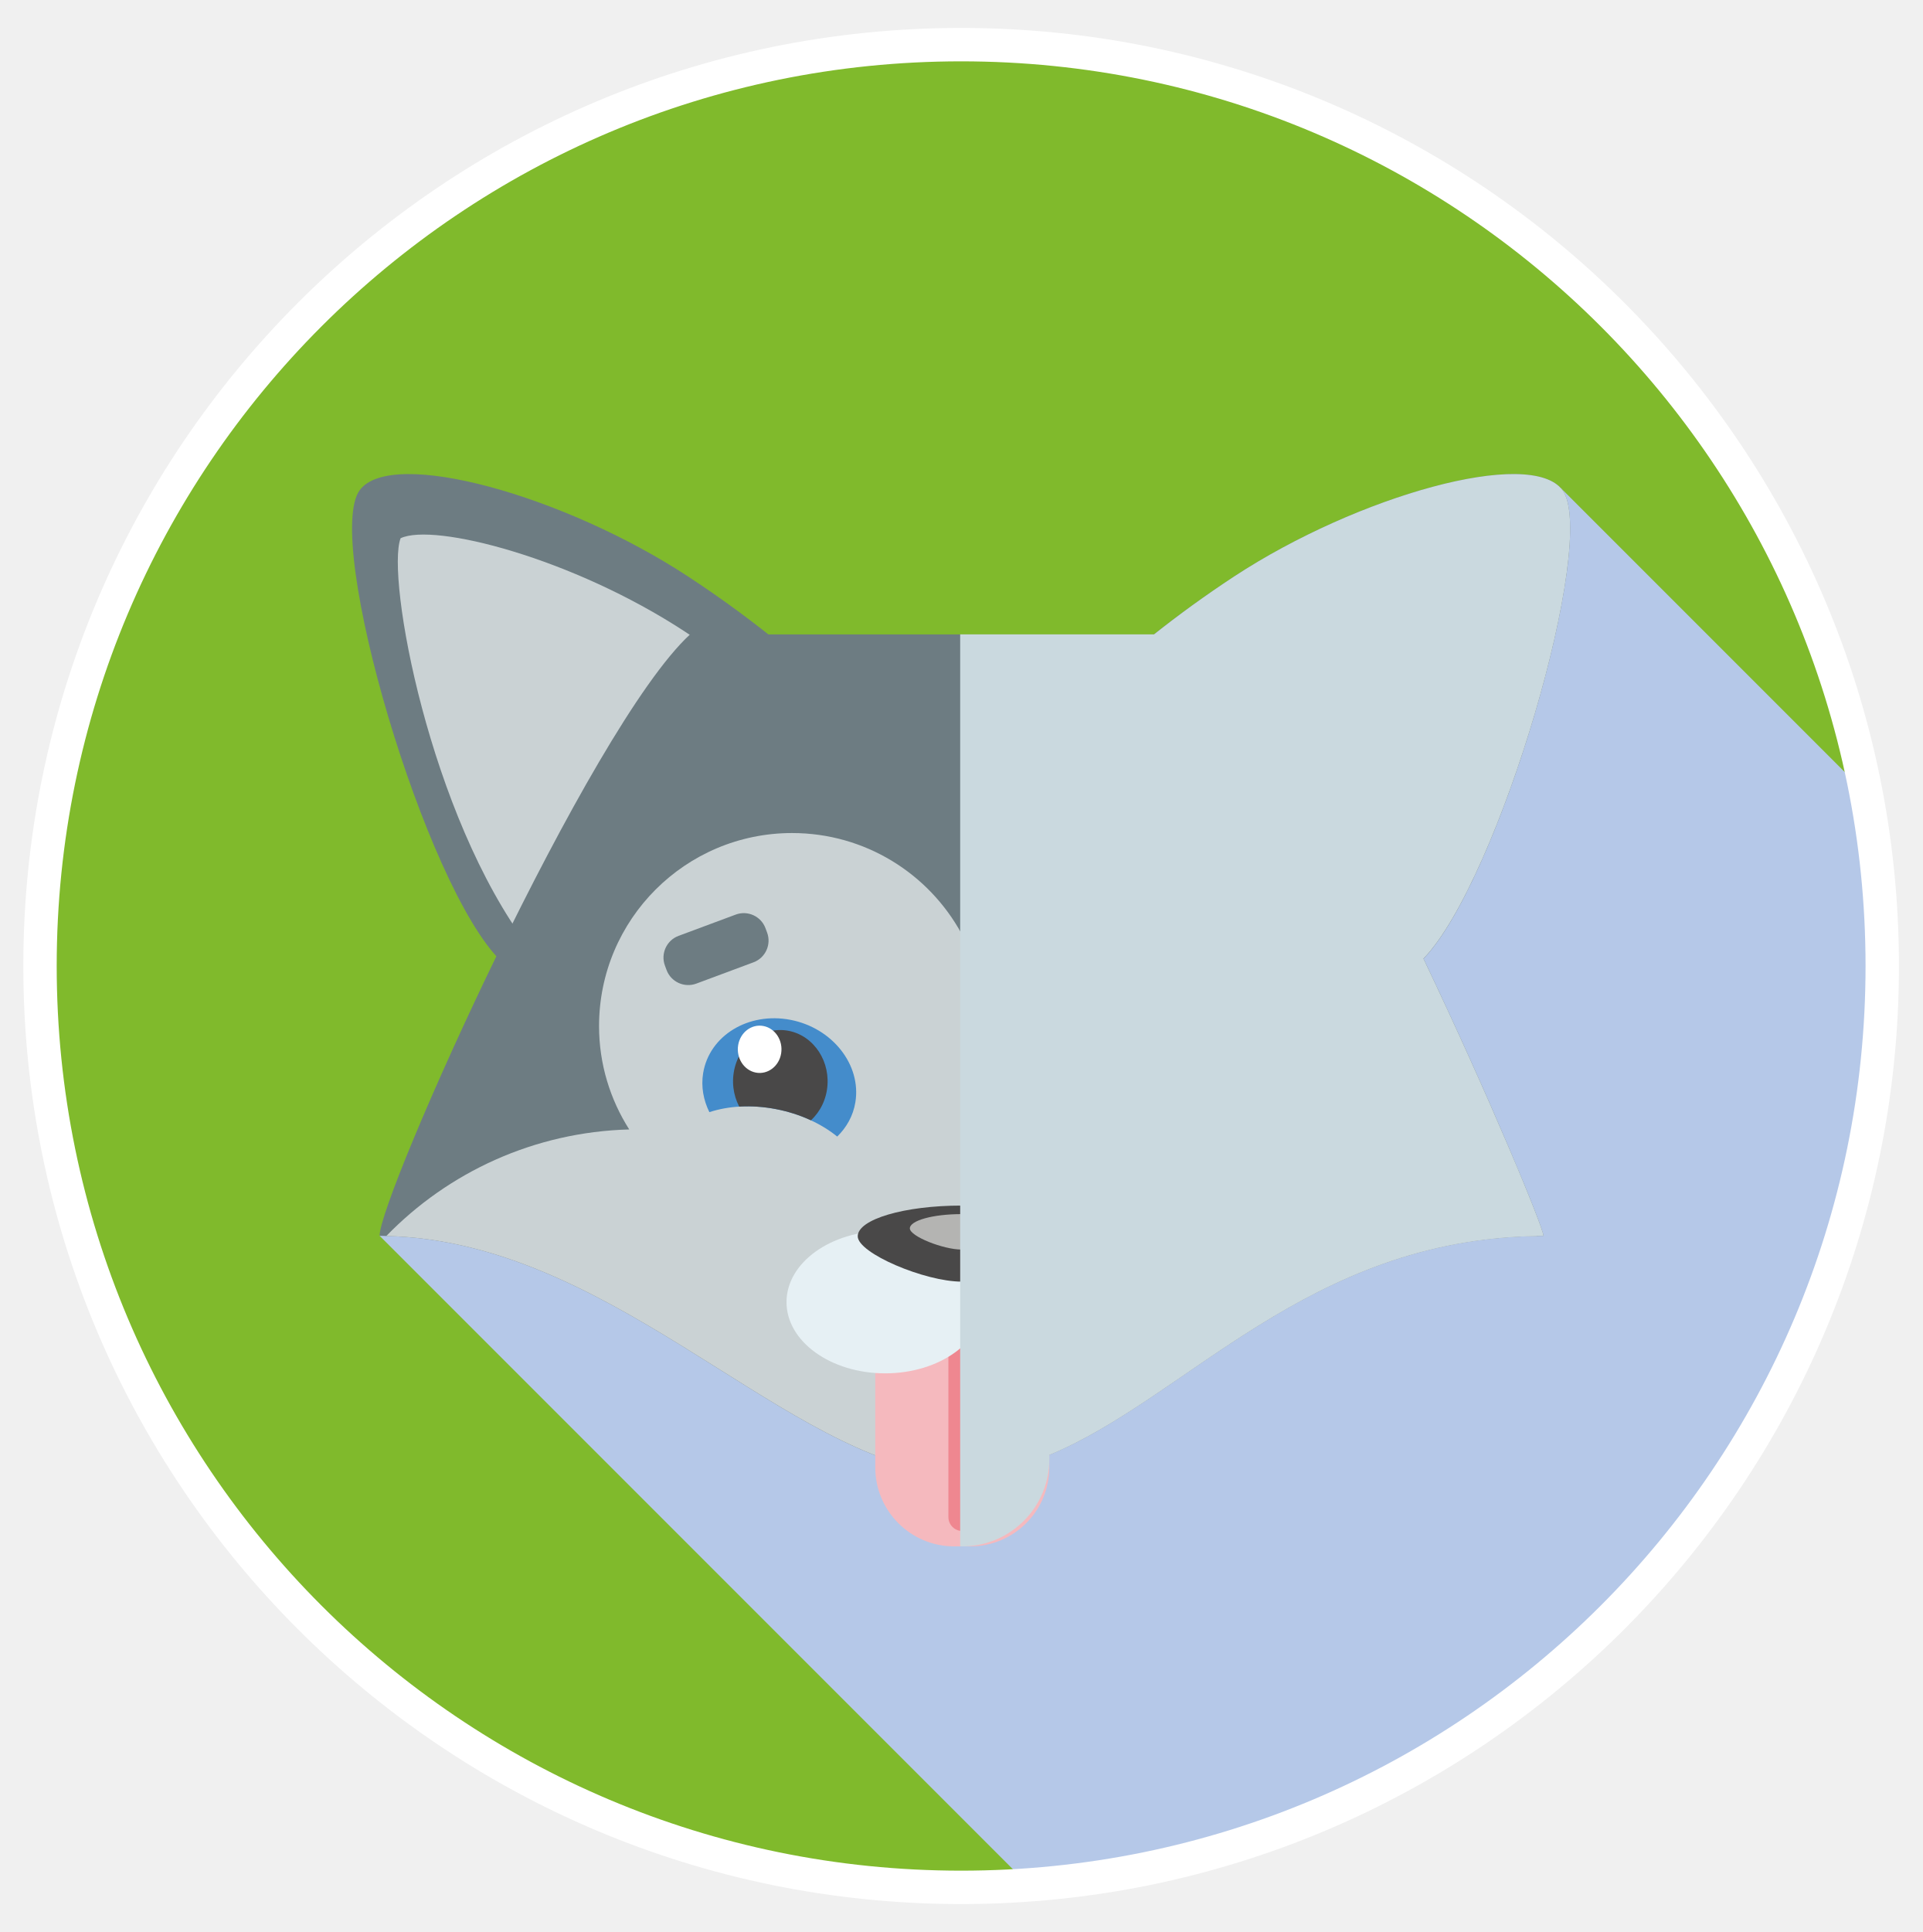
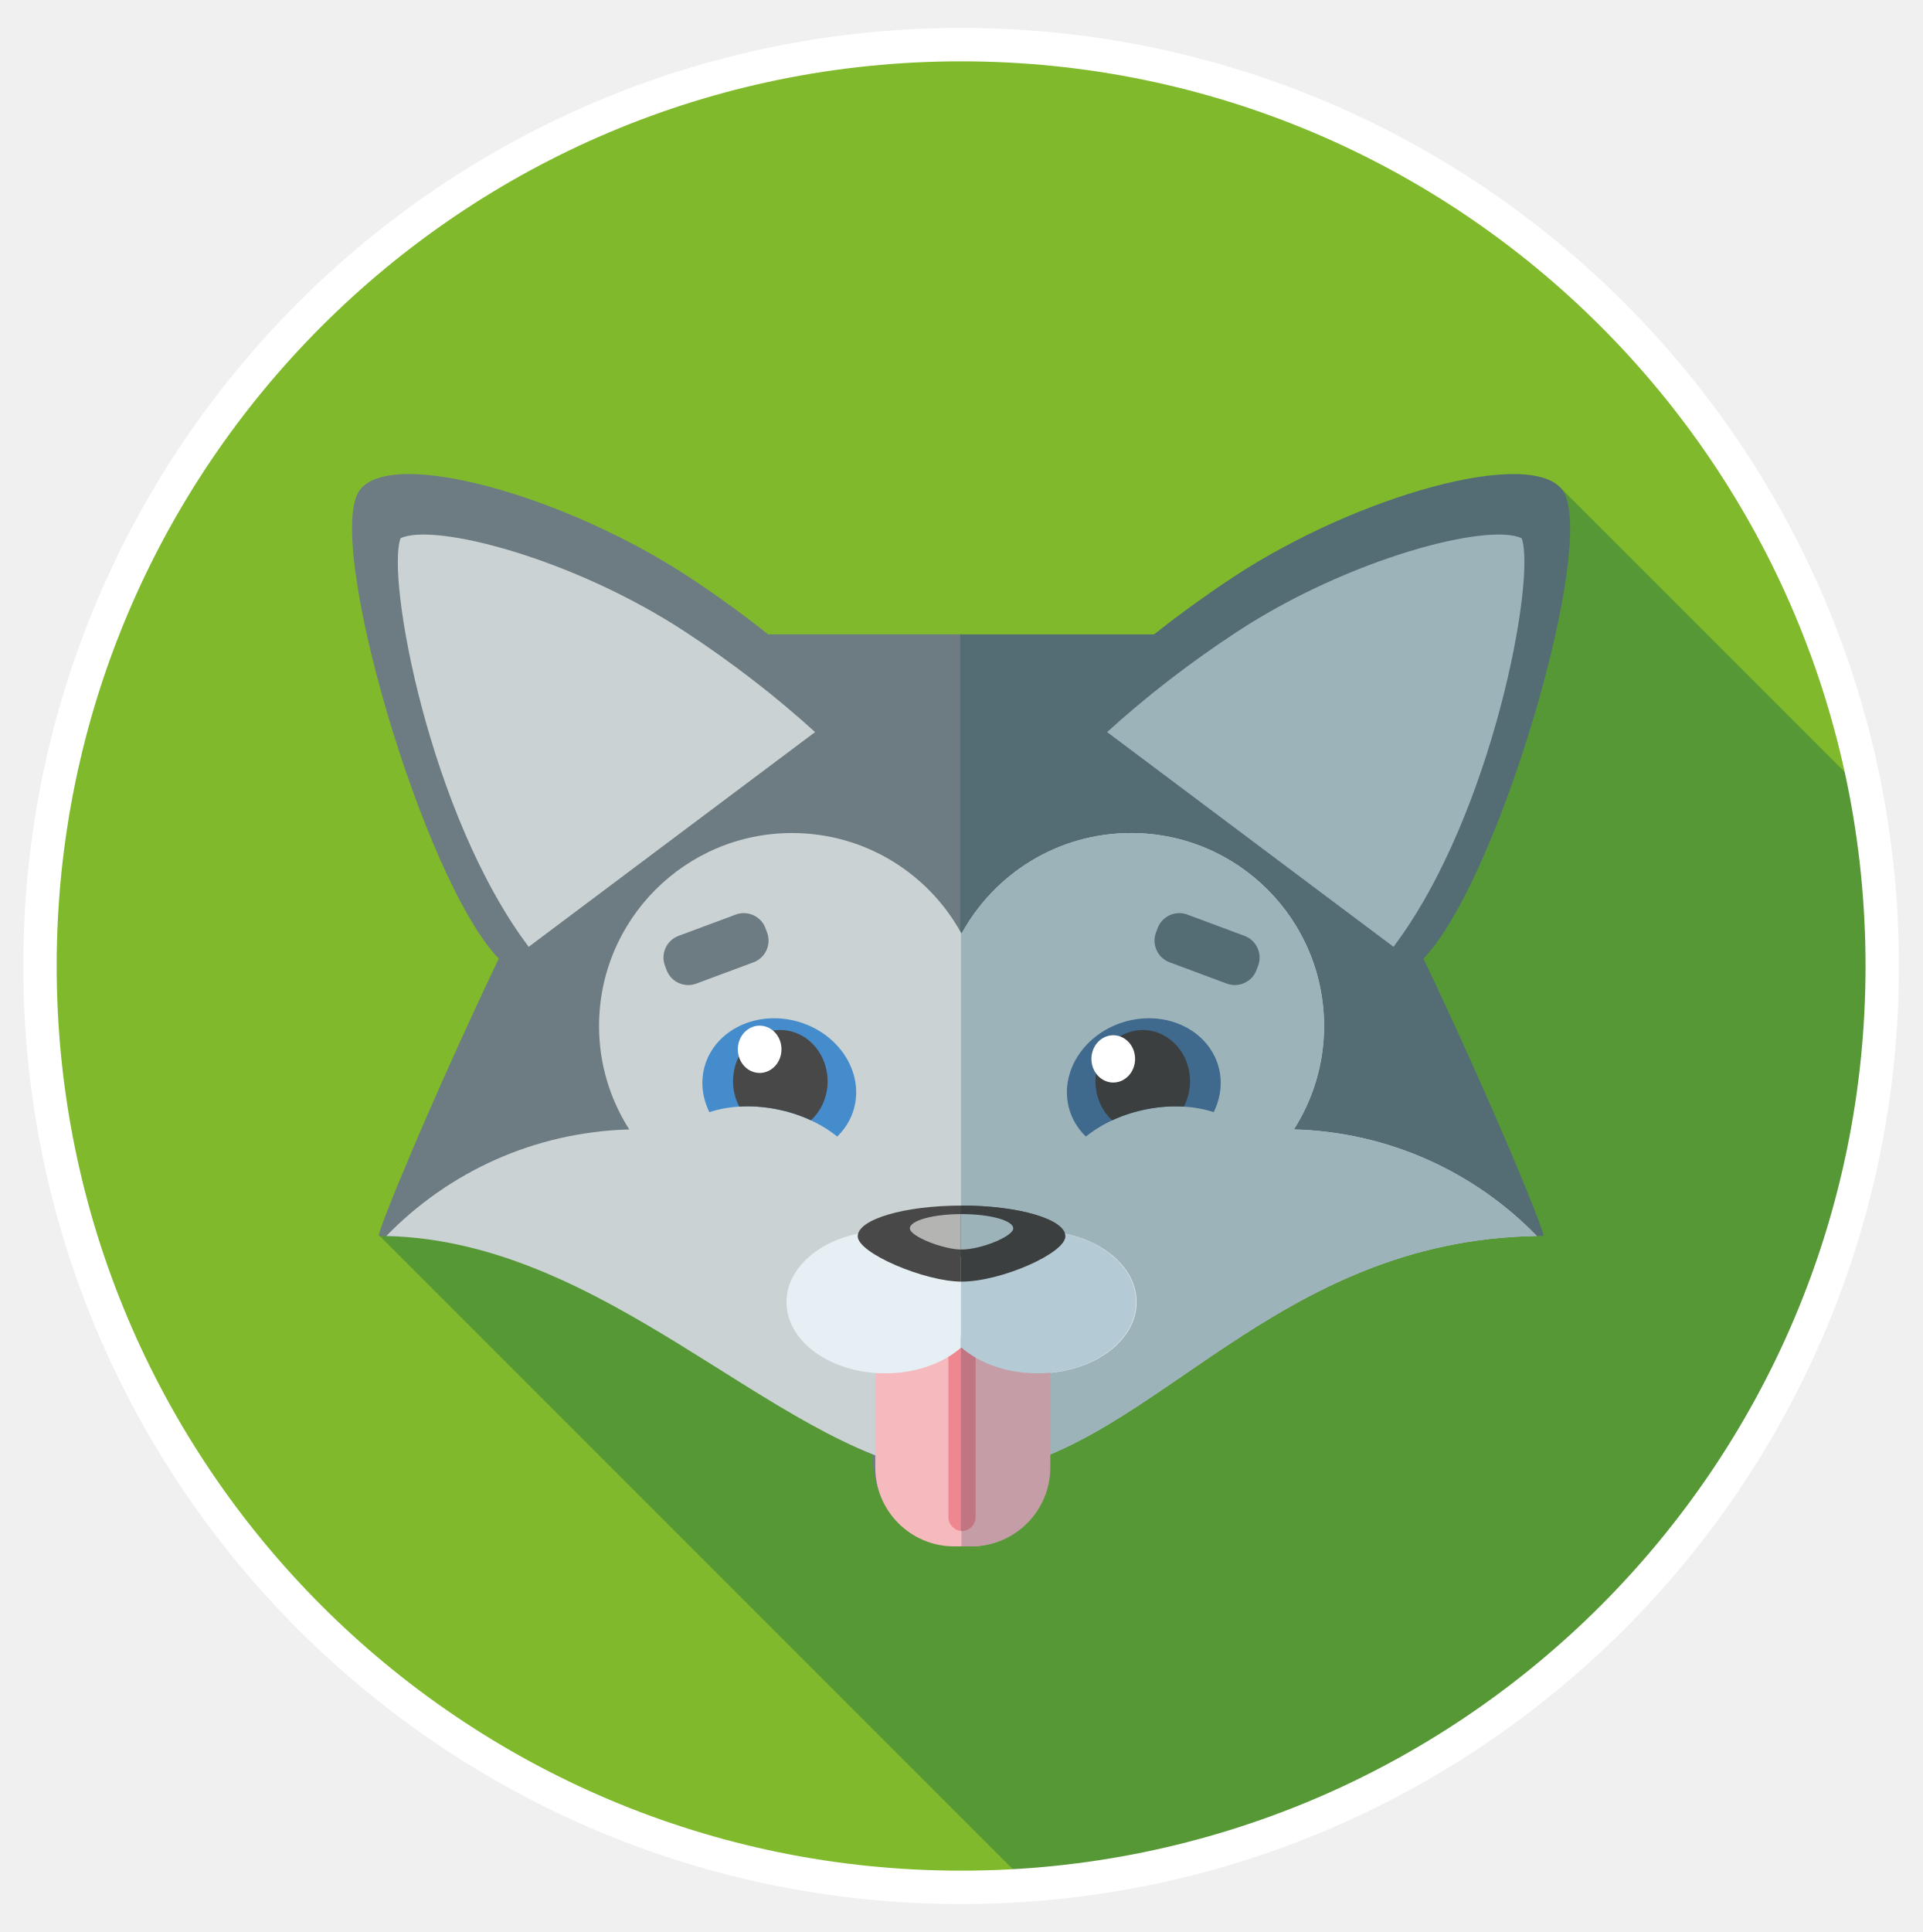
<svg xmlns="http://www.w3.org/2000/svg" xmlns:xlink="http://www.w3.org/1999/xlink" version="1.1" id="Layer_1" x="0px" y="0px" width="115.167px" height="115.722px" viewBox="0 0 115.167 115.722" enable-background="new 0 0 115.167 115.722" xml:space="preserve">
-   <g id="dog_2_">
-     <g id="icon_11_">
+   <g id="icon_11_">
+     <g>
+       <defs>
+         <circle id="SVGID_1_" cx="57.583" cy="57.861" r="55.187" />
+       </defs>
+       <use xlink:href="#SVGID_1_" overflow="visible" fill="#80BA2C" />
+       <clipPath id="SVGID_2_">
+         <use xlink:href="#SVGID_1_" overflow="visible" />
+       </clipPath>
+       <g clip-path="url(#SVGID_2_)">
+         <polygon fill="#579836" points="157.222,92.941 99.442,150.719 22.743,74.02 93.522,29.243    " />
+       </g>
+       <use xlink:href="#SVGID_1_" overflow="visible" fill="none" stroke="#FFFFFF" stroke-width="2" stroke-miterlimit="10" />
+     </g>
+   </g>
+   <g>
+     <path fill="#6D7C82" d="M21.554,29.356c1.912-2.578,12.275,0.328,19.656,5.163c1.766,1.158,3.365,2.328,4.818,3.479h11.609V92.61   c-0.043,0.002-0.082,0.014-0.125,0.014l0,0c-2.879,0-5.213-2.334-5.213-5.213v-0.268c-8.236-3.408-15.465-12.896-29.209-13.109   c-0.131-0.01-0.27-0.01-0.4-0.01c0-0.477,3.225-8.289,7.191-16.604C25.351,52.73,19.38,32.288,21.554,29.356z" />
+   </g>
+   <g>
+     <path fill="#CAD2D4" d="M31.676,56.712C25.731,48.824,23.122,34.58,24,32.239c1.986-0.944,10.294,1.175,17.049,5.601   c2.792,1.828,5.443,3.878,7.785,6.01L31.676,56.712z" />
+   </g>
+   <g>
+     <path fill="#546D75" d="M90.489,47.236c0.13-0.359,0.257-0.722,0.382-1.087c0.009-0.024,0.017-0.049,0.025-0.073   c0.119-0.348,0.236-0.697,0.351-1.048c0.014-0.043,0.028-0.086,0.042-0.13c0.108-0.331,0.214-0.662,0.317-0.995   c0.021-0.068,0.042-0.138,0.063-0.206c0.095-0.309,0.189-0.616,0.28-0.924c0.026-0.09,0.051-0.178,0.077-0.267   c0.084-0.287,0.167-0.574,0.247-0.859c0.031-0.111,0.06-0.222,0.091-0.332c0.072-0.263,0.144-0.524,0.212-0.784   c0.035-0.132,0.067-0.262,0.101-0.393c0.061-0.236,0.122-0.474,0.18-0.708c0.038-0.154,0.073-0.307,0.11-0.46   c0.049-0.207,0.1-0.414,0.146-0.618c0.04-0.172,0.075-0.34,0.112-0.51c0.04-0.182,0.081-0.364,0.118-0.543   c0.038-0.179,0.07-0.352,0.105-0.526c0.033-0.166,0.067-0.334,0.098-0.496c0.033-0.177,0.062-0.348,0.092-0.521   c0.027-0.153,0.056-0.31,0.081-0.461c0.029-0.18,0.054-0.353,0.08-0.528c0.02-0.134,0.042-0.271,0.06-0.401   c0.025-0.185,0.045-0.359,0.065-0.537c0.014-0.113,0.03-0.231,0.042-0.343c0.019-0.178,0.031-0.345,0.045-0.515   c0.008-0.102,0.02-0.208,0.026-0.306c0.011-0.168,0.016-0.324,0.022-0.483c0.003-0.089,0.01-0.185,0.012-0.271   c0.003-0.155-0.001-0.298-0.003-0.443c-0.001-0.079,0.001-0.163-0.002-0.238c-0.005-0.138-0.018-0.261-0.029-0.388   c-0.007-0.071-0.009-0.148-0.018-0.215c-0.015-0.126-0.038-0.236-0.06-0.349c-0.011-0.055-0.017-0.117-0.03-0.168   c-0.027-0.115-0.062-0.213-0.098-0.312c-0.013-0.036-0.022-0.08-0.036-0.114c-0.053-0.125-0.113-0.235-0.181-0.328   c-1.912-2.578-12.275,0.328-19.656,5.163c-0.473,0.311-0.932,0.621-1.381,0.932c-0.267,0.186-0.524,0.37-0.784,0.555   c-0.161,0.115-0.324,0.23-0.482,0.345c-0.323,0.234-0.637,0.468-0.946,0.702c-0.067,0.051-0.134,0.101-0.201,0.151   c-0.35,0.267-0.692,0.531-1.025,0.795H57.528V92.61c0.043,0.002,0.082,0.014,0.125,0.014c2.879,0,5.213-2.334,5.213-5.213v-0.268   c8.236-3.408,15.465-12.896,29.209-13.109c0.131-0.01,0.27-0.01,0.4-0.01c0-0.477-3.225-8.289-7.191-16.604   c1.699-1.759,3.599-5.726,5.198-10.163C90.484,47.25,90.486,47.243,90.489,47.236z" />
+     <g>
+       <path fill="#9DB3BA" d="M83.489,56.712c5.945-7.889,8.555-22.133,7.676-24.473c-1.984-0.944-10.293,1.175-17.049,5.601    c-2.791,1.828-5.443,3.878-7.785,6.01L83.489,56.712z" />
+     </g>
+   </g>
+   <g>
+     <path fill="#CAD2D4" d="M77.52,67.651c1.139-1.791,1.809-3.91,1.809-6.189c0-6.388-5.178-11.565-11.564-11.565   c-4.383,0-8.193,2.438-10.156,6.029c-1.961-3.592-5.772-6.029-10.154-6.029c-6.387,0-11.564,5.178-11.564,11.565   c0,2.279,0.669,4.398,1.808,6.189c-5.702,0.155-10.846,2.564-14.554,6.383C36.261,74.33,46.233,86.52,55.9,88.168   c0.567,0.096,1.142,0.148,1.708,0.148c0.576,0,1.15-0.044,1.709-0.141c9.885-1.594,17.084-13.898,32.758-14.143   C88.366,70.215,83.223,67.806,77.52,67.651z" />
+   </g>
+   <path fill="#9DB3BA" d="M79.329,61.461c0-6.388-5.178-11.565-11.564-11.565c-4.383,0-8.193,2.438-10.156,6.029  c-0.011-0.021-0.024-0.04-0.036-0.061v32.45c0.012,0,0.024,0.002,0.036,0.002c0.576,0,1.15-0.044,1.709-0.141  c9.885-1.594,17.084-13.898,32.758-14.143c-3.709-3.818-8.852-6.228-14.555-6.383C78.659,65.86,79.329,63.741,79.329,61.461z" />
+   <g>
+     <g>
      <g>
        <defs>
-           <circle id="SVGID_1_" cx="57.584" cy="57.861" r="55.187" />
+           <path id="SVGID_3_" d="M67.868,61.084c-2.52,0.48-4.264,2.692-3.898,4.939c0.131,0.811,0.525,1.508,1.088,2.055      c0.951-0.771,2.227-1.369,3.68-1.646c1.453-0.278,2.842-0.189,3.98,0.184c0.354-0.721,0.504-1.523,0.373-2.334      C72.723,62.036,70.385,60.603,67.868,61.084z" />
        </defs>
-         <use xlink:href="#SVGID_1_" overflow="visible" fill="#80BA2C" />
-         <clipPath id="SVGID_2_">
-           <use xlink:href="#SVGID_1_" overflow="visible" />
+         <use xlink:href="#SVGID_3_" overflow="visible" fill="#3F6A8D" />
+         <clipPath id="SVGID_4_">
+           <use xlink:href="#SVGID_3_" overflow="visible" />
        </clipPath>
-         <g clip-path="url(#SVGID_2_)">
-           <polygon fill="#B5C8E8" points="157.222,92.941 99.443,150.719 22.743,74.02 93.523,29.243     " />
+         <g clip-path="url(#SVGID_4_)">
+           <path fill="#3B3F40" d="M71.256,64.233c0.271,1.669-0.758,3.26-2.299,3.555s-3.01-0.82-3.281-2.489s0.758-3.261,2.299-3.556      C69.514,61.449,70.985,62.563,71.256,64.233z" />
        </g>
-         <use xlink:href="#SVGID_1_" overflow="visible" fill="none" stroke="#FFFFFF" stroke-width="2" stroke-miterlimit="10" />
+         <g clip-path="url(#SVGID_4_)">
+           <path fill="#FFFFFF" d="M67.987,63.179c0.125,0.771-0.35,1.505-1.061,1.641s-1.389-0.378-1.516-1.149      c-0.125-0.77,0.35-1.504,1.061-1.641C67.184,61.895,67.862,62.409,67.987,63.179z" />
+         </g>
      </g>
    </g>
-     <g id="dog_3_">
+     <g>
      <g>
-         <g>
-           <g>
-             <path fill="#6D7C82" d="M30.03,57.578c-4.546-4.389-10.674-25.258-8.476-28.221c1.913-2.578,12.274,0.328,19.655,5.163       c4.234,2.774,7.561,5.629,9.998,8.084C43.621,46.589,37.618,53.591,30.03,57.578z" />
-           </g>
-           <g>
-             <path fill="#CAD2D4" d="M31.676,56.712C25.731,48.824,23.122,34.58,24,32.24c1.986-0.944,10.294,1.175,17.049,5.601       c2.792,1.828,5.443,3.878,7.785,6.01L31.676,56.712z" />
-           </g>
+         <defs>
+           <path id="SVGID_5_" d="M47.35,61.084c-2.519-0.481-4.857,0.951-5.223,3.197c-0.132,0.811,0.019,1.613,0.373,2.334      c1.137-0.373,2.525-0.462,3.979-0.184c1.453,0.277,2.729,0.875,3.681,1.646c0.561-0.547,0.956-1.244,1.088-2.055      C51.614,63.777,49.869,61.565,47.35,61.084z" />
+         </defs>
+         <use xlink:href="#SVGID_5_" overflow="visible" fill="#448CCB" />
+         <clipPath id="SVGID_6_">
+           <use xlink:href="#SVGID_5_" overflow="visible" />
+         </clipPath>
+         <g clip-path="url(#SVGID_6_)">
+           <path fill="#494848" d="M49.542,65.298c-0.272,1.669-1.742,2.784-3.283,2.489c-1.54-0.295-2.568-1.886-2.297-3.555      c0.271-1.67,1.74-2.784,3.281-2.49C48.784,62.038,49.813,63.629,49.542,65.298z" />
        </g>
-         <g>
-           <g>
-             <path fill="#6D7C82" d="M85.136,57.578c4.547-4.389,10.674-25.258,8.477-28.221c-1.912-2.578-12.276,0.328-19.657,5.163       c-4.234,2.774-7.559,5.629-9.998,8.084C71.545,46.589,77.549,53.591,85.136,57.578z" />
-           </g>
-           <g>
-             <path fill="#CAD2D4" d="M83.49,56.712c5.945-7.889,8.555-22.133,7.676-24.473c-1.984-0.944-10.294,1.175-17.05,5.601       c-2.791,1.828-5.443,3.878-7.785,6.01L83.49,56.712z" />
-           </g>
+         <g clip-path="url(#SVGID_6_)">
+           <path fill="#FFFFFF" d="M46.801,63.097c-0.125,0.771-0.804,1.284-1.515,1.149c-0.712-0.137-1.187-0.871-1.061-1.641      c0.126-0.771,0.804-1.285,1.515-1.149S46.926,62.327,46.801,63.097z" />
        </g>
-         <g>
-           <path fill="#6D7C82" d="M92.476,74.024c-0.131,0-0.27,0-0.4,0.01c-15.675,0.244-22.874,12.549-32.759,14.143      c-0.559,0.097-1.133,0.141-1.709,0.141c-0.566,0-1.141-0.053-1.708-0.148C46.233,86.52,36.261,74.33,23.143,74.034      c-0.131-0.01-0.271-0.01-0.401-0.01c0-2.396,12.552-30.446,18.602-36.025h32.53C79.924,43.578,92.476,73.083,92.476,74.024z" />
-         </g>
-         <g>
-           <path fill="#CAD2D4" d="M77.52,67.651c1.139-1.791,1.809-3.91,1.809-6.19c0-6.387-5.178-11.564-11.564-11.564      c-4.383,0-8.193,2.438-10.156,6.029c-1.961-3.592-5.772-6.029-10.154-6.029c-6.387,0-11.564,5.178-11.564,11.564      c0,2.28,0.669,4.399,1.808,6.19c-5.702,0.155-10.846,2.564-14.554,6.383C36.261,74.33,46.233,86.52,55.9,88.168      c0.567,0.096,1.142,0.148,1.708,0.148c0.576,0,1.15-0.044,1.709-0.141c9.885-1.594,17.084-13.898,32.759-14.143      C88.367,70.215,83.224,67.806,77.52,67.651z" />
-         </g>
-         <g>
-           <g>
-             <path fill="#F5B9BE" d="M58.133,92.624H57.17c-2.612,0-4.73-2.119-4.73-4.731v-8.409h10.426v8.409       C62.866,90.504,60.747,92.624,58.133,92.624z" />
-           </g>
-           <g>
-             <path fill="#EF8790" d="M57.653,91.702c-0.459,0-0.831-0.371-0.831-0.83V79.833c0-0.459,0.372-0.83,0.831-0.83       s0.83,0.371,0.83,0.83v11.039C58.483,91.331,58.112,91.702,57.653,91.702z" />
-           </g>
-           <g>
-             <g>
-               <ellipse fill="#E6F0F4" cx="53.034" cy="77.993" rx="5.912" ry="4.267" />
-             </g>
-             <g>
-               <ellipse fill="#E6F0F4" cx="62.184" cy="77.993" rx="5.913" ry="4.267" />
-             </g>
-           </g>
-           <g>
-             <path fill="#494848" d="M63.829,74.051c0,1.016-3.855,2.715-6.221,2.715c-2.189,0-6.219-1.699-6.219-2.715       s2.784-1.84,6.219-1.84C61.043,72.211,63.829,73.036,63.829,74.051z" />
-           </g>
-           <g>
-             <path fill="#B4B4B2" d="M60.706,73.579c0,0.474-1.92,1.266-3.098,1.266c-1.09,0-3.096-0.792-3.096-1.266       s1.387-0.857,3.096-0.857C59.319,72.721,60.706,73.105,60.706,73.579z" />
-           </g>
-         </g>
-         <g>
-           <g>
-             <g>
-               <defs>
-                 <path id="SVGID_3_" d="M67.868,61.084c-2.52,0.481-4.264,2.692-3.898,4.939c0.131,0.811,0.525,1.508,1.088,2.055         c0.951-0.771,2.227-1.369,3.68-1.646c1.453-0.278,2.842-0.189,3.98,0.184c0.354-0.721,0.504-1.523,0.373-2.334         C72.723,62.035,70.385,60.603,67.868,61.084z" />
-               </defs>
-               <use xlink:href="#SVGID_3_" overflow="visible" fill="#448CCB" />
-               <clipPath id="SVGID_4_">
-                 <use xlink:href="#SVGID_3_" overflow="visible" />
-               </clipPath>
-               <g clip-path="url(#SVGID_4_)">
-                 <path fill="#494848" d="M71.256,64.233c0.271,1.669-0.758,3.26-2.299,3.555s-3.01-0.82-3.281-2.489s0.758-3.261,2.299-3.555         C69.514,61.449,70.985,62.564,71.256,64.233z" />
-               </g>
-               <g clip-path="url(#SVGID_4_)">
-                 <path fill="#FFFFFF" d="M67.987,63.179c0.125,0.771-0.35,1.505-1.061,1.641s-1.389-0.378-1.516-1.149         c-0.125-0.77,0.35-1.505,1.061-1.64C67.184,61.894,67.862,62.409,67.987,63.179z" />
-               </g>
-             </g>
-           </g>
-           <g>
-             <g>
-               <defs>
-                 <path id="SVGID_5_" d="M47.35,61.084c-2.519-0.481-4.857,0.95-5.223,3.197c-0.132,0.811,0.019,1.613,0.373,2.334         c1.137-0.373,2.525-0.462,3.979-0.184c1.453,0.277,2.729,0.875,3.681,1.646c0.561-0.547,0.956-1.244,1.088-2.055         C51.614,63.777,49.869,61.566,47.35,61.084z" />
-               </defs>
-               <use xlink:href="#SVGID_5_" overflow="visible" fill="#448CCB" />
-               <clipPath id="SVGID_6_">
-                 <use xlink:href="#SVGID_5_" overflow="visible" />
-               </clipPath>
-               <g clip-path="url(#SVGID_6_)">
-                 <path fill="#494848" d="M49.542,65.298c-0.272,1.669-1.742,2.784-3.283,2.489c-1.54-0.295-2.568-1.886-2.297-3.555         s1.74-2.784,3.281-2.489C48.784,62.038,49.813,63.629,49.542,65.298z" />
-               </g>
-               <g clip-path="url(#SVGID_6_)">
-                 <path fill="#FFFFFF" d="M46.801,63.097c-0.125,0.771-0.804,1.284-1.515,1.149c-0.712-0.137-1.187-0.871-1.061-1.642         c0.126-0.77,0.804-1.285,1.515-1.148C46.452,61.592,46.926,62.327,46.801,63.097z" />
-               </g>
-             </g>
-           </g>
-         </g>
-         <g>
-           <g>
-             <path fill="#6D7C82" d="M45.147,57.639l-3.43,1.277c-0.715,0.266-1.516-0.101-1.781-0.814l-0.098-0.265       c-0.266-0.713,0.1-1.515,0.813-1.78l3.43-1.276c0.714-0.266,1.515,0.1,1.78,0.813l0.099,0.265       C46.226,56.572,45.86,57.374,45.147,57.639z" />
-           </g>
-           <g>
-             <path fill="#6D7C82" d="M70.071,57.639l3.43,1.277c0.713,0.266,1.516-0.101,1.781-0.814l0.098-0.265       c0.266-0.713-0.102-1.515-0.814-1.78l-3.43-1.276c-0.713-0.266-1.514,0.1-1.779,0.813l-0.1,0.265       C68.991,56.572,69.358,57.374,70.071,57.639z" />
-           </g>
-         </g>
-       </g>
-       <g>
-         <path fill="#CAD9DF" d="M93.613,29.356c-1.912-2.578-12.276,0.328-19.657,5.163c-1.766,1.158-3.365,2.328-4.818,3.479H57.528     V92.61c0.043,0.002,0.082,0.014,0.125,0.014l0,0c2.879,0,5.213-2.334,5.213-5.213v-0.268c8.236-3.408,15.465-12.896,29.21-13.109     c0.131-0.01,0.27-0.01,0.4-0.01c0-0.477-3.225-8.289-7.191-16.604C89.816,52.73,95.787,32.288,93.613,29.356z" />
      </g>
    </g>
  </g>
+   <g>
+     <g>
+       <path fill="#6D7C82" d="M45.147,57.639l-3.43,1.277c-0.715,0.266-1.516-0.101-1.781-0.814l-0.098-0.265    c-0.266-0.713,0.1-1.515,0.813-1.78l3.43-1.276c0.714-0.266,1.515,0.1,1.78,0.813l0.099,0.265    C46.226,56.572,45.86,57.374,45.147,57.639z" />
+     </g>
+     <g>
+       <path fill="#546D75" d="M70.071,57.639l3.43,1.277c0.713,0.266,1.516-0.101,1.781-0.814l0.098-0.265    c0.266-0.713-0.102-1.515-0.814-1.78l-3.43-1.276c-0.713-0.266-1.514,0.1-1.779,0.813l-0.1,0.265    C68.991,56.572,69.358,57.374,70.071,57.639z" />
+     </g>
+   </g>
+   <g>
+     <path fill="#F5B9BE" d="M58.133,92.624H57.17c-2.612,0-4.73-2.119-4.73-4.731v-8.409h10.426v8.409   C62.866,90.504,60.747,92.624,58.133,92.624z" />
+   </g>
+   <g>
+     <path fill="#EF8790" d="M57.653,91.702c-0.459,0-0.831-0.371-0.831-0.83V79.833c0-0.459,0.372-0.83,0.831-0.83   s0.83,0.371,0.83,0.83v11.039C58.483,91.331,58.112,91.702,57.653,91.702z" />
+   </g>
+   <path fill="#E6F0F4" d="M62.182,73.727c-1.843,0-3.489,0.609-4.574,1.564c-1.084-0.955-2.73-1.564-4.575-1.564  c-3.266,0-5.912,1.91-5.912,4.266c0,2.356,2.646,4.267,5.912,4.267c1.845,0,3.491-0.609,4.575-1.564  c1.084,0.955,2.73,1.564,4.574,1.564c3.266,0,5.914-1.91,5.914-4.267C68.096,75.637,65.448,73.727,62.182,73.727z" />
+   <g>
+     <path fill="#494848" d="M63.829,74.051c0,1.016-3.855,2.715-6.221,2.715c-2.189,0-6.219-1.699-6.219-2.715s2.784-1.84,6.219-1.84   C61.043,72.211,63.829,73.036,63.829,74.051z" />
+   </g>
+   <g>
+     <path fill="#B4B4B2" d="M60.706,73.579c0,0.474-1.92,1.266-3.098,1.266c-1.09,0-3.096-0.792-3.096-1.266s1.387-0.857,3.096-0.857   C59.319,72.721,60.706,73.105,60.706,73.579z" />
+   </g>
+   <path fill="#899799" d="M57.608,72.721c-0.012,0-0.023,0.001-0.036,0.001v2.119c0.011,0,0.025,0.003,0.036,0.003  c1.178,0,3.098-0.792,3.098-1.266S59.319,72.721,57.608,72.721z" />
+   <path fill="#C59DA7" d="M57.604,80.16v12.464h0.592c2.613,0,4.732-2.119,4.732-4.731V80.16H57.604z" />
+   <path fill="#C17481" d="M57.572,80.035v11.657c0.017,0.001,0.031,0.01,0.049,0.01c0.459,0,0.83-0.371,0.83-0.83V80.035H57.572z" />
+   <path fill="#B4CAD5" d="M62.15,73.727c-1.843,0-3.489,0.609-4.574,1.564c-0.001-0.001-0.003-0.002-0.004-0.004v5.411  c0.001-0.002,0.003-0.003,0.004-0.004c1.084,0.955,2.73,1.564,4.574,1.564c3.266,0,5.914-1.91,5.914-4.267  C68.064,75.637,65.416,73.727,62.15,73.727z" />
+   <path fill="#3B3F40" d="M57.608,72.211c-0.012,0-0.023,0.001-0.036,0.001v4.552c0.011,0,0.024,0.002,0.036,0.002  c2.365,0,6.221-1.699,6.221-2.715S61.043,72.211,57.608,72.211z" />
+   <path fill="#9DB3BA" d="M57.608,72.721c-0.012,0-0.023,0.001-0.036,0.001v2.119c0.011,0,0.025,0.003,0.036,0.003  c1.178,0,3.098-0.792,3.098-1.266S59.319,72.721,57.608,72.721z" />
</svg>
